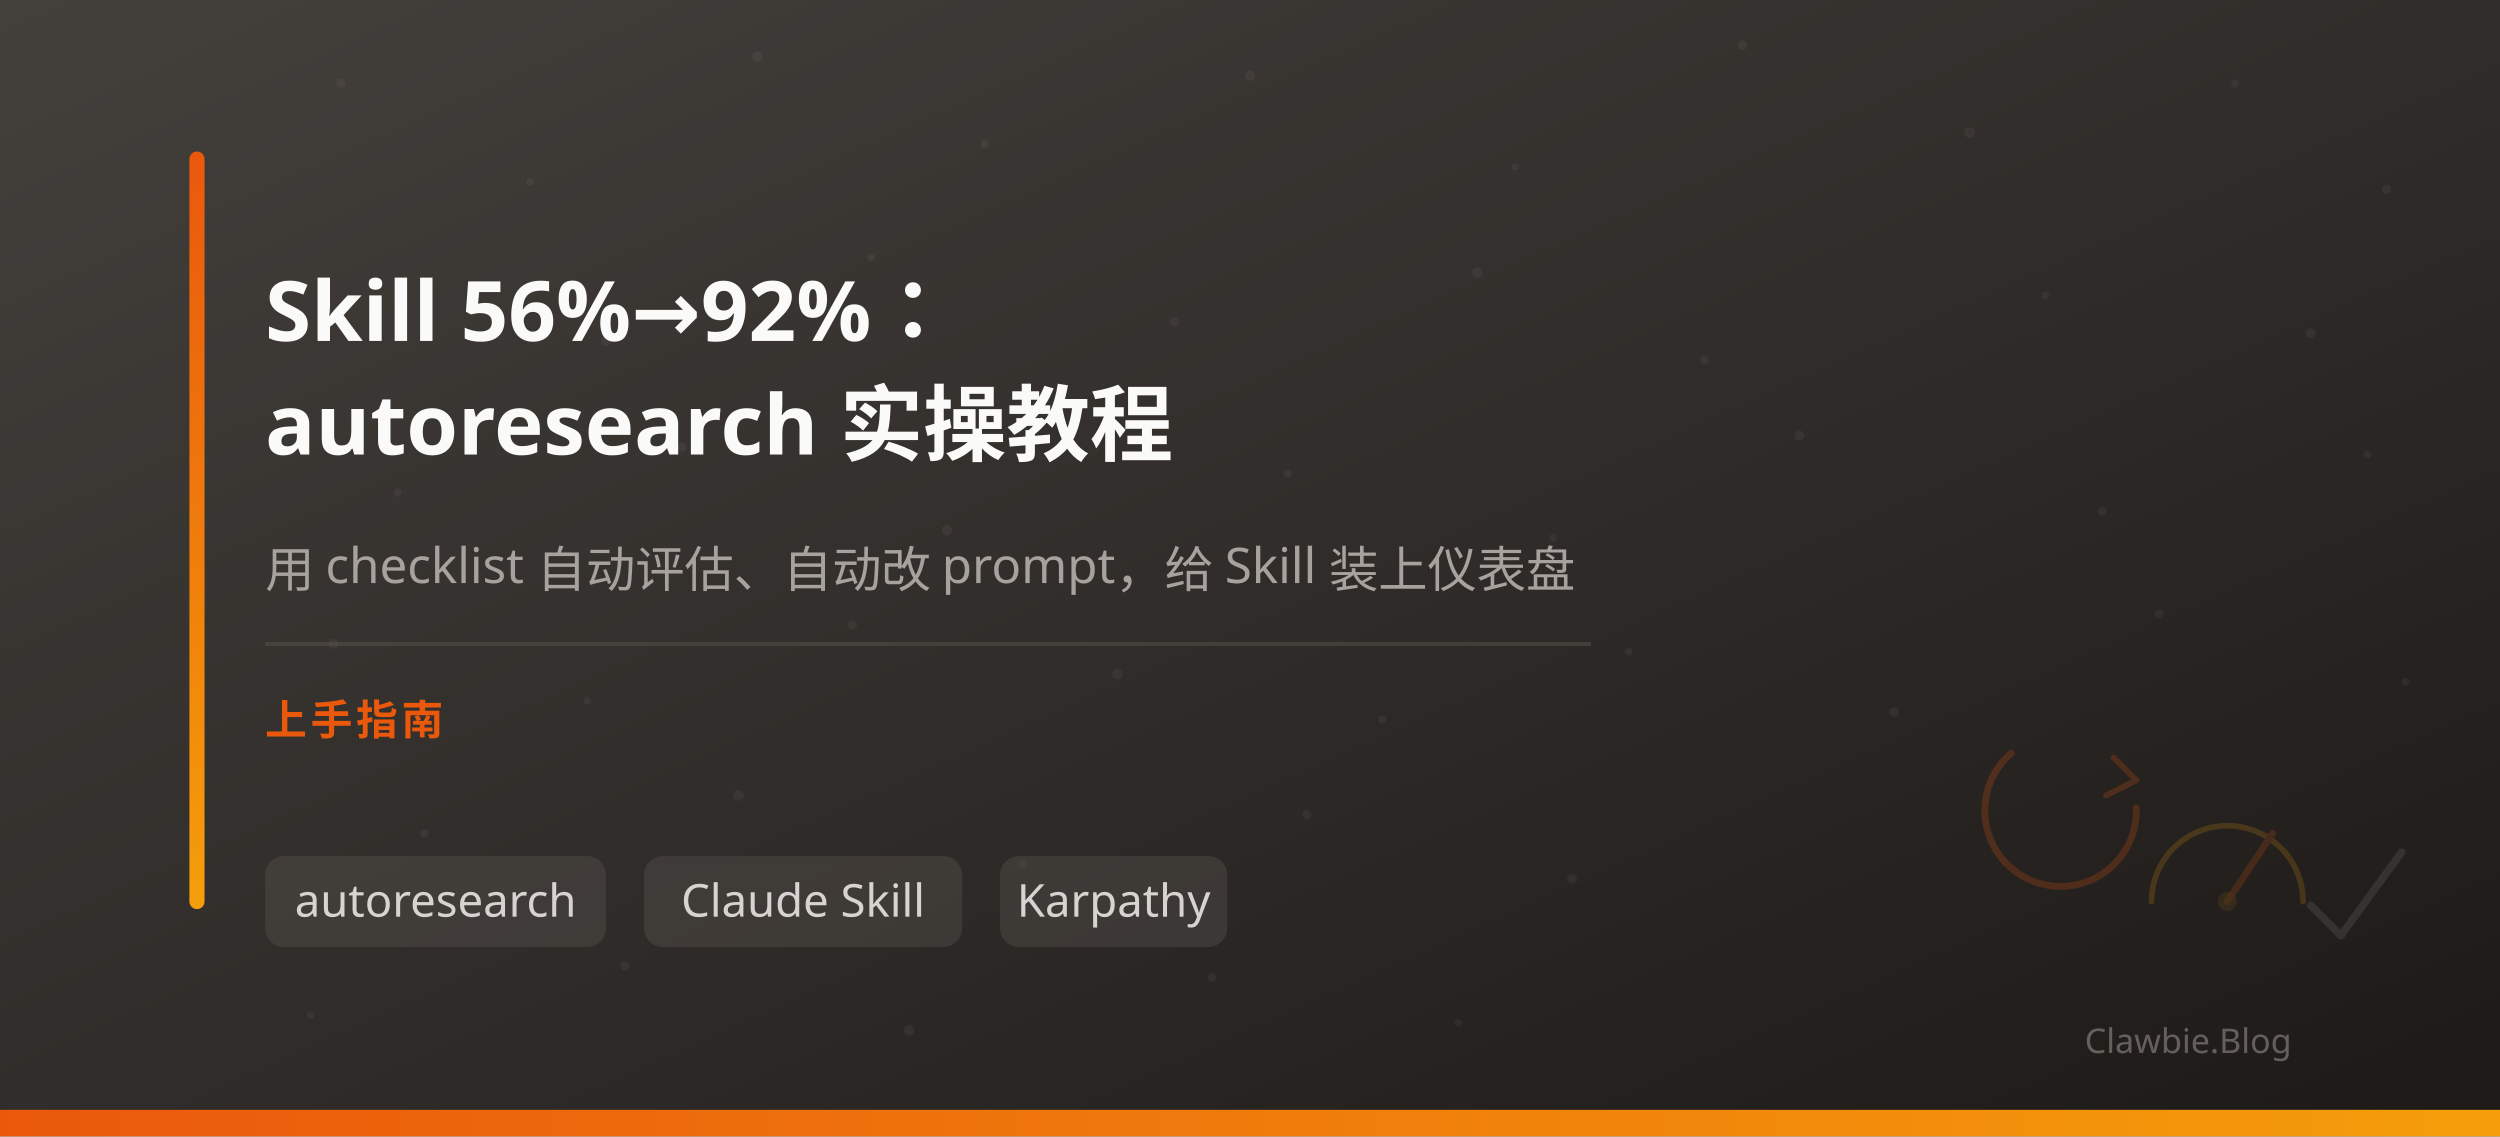
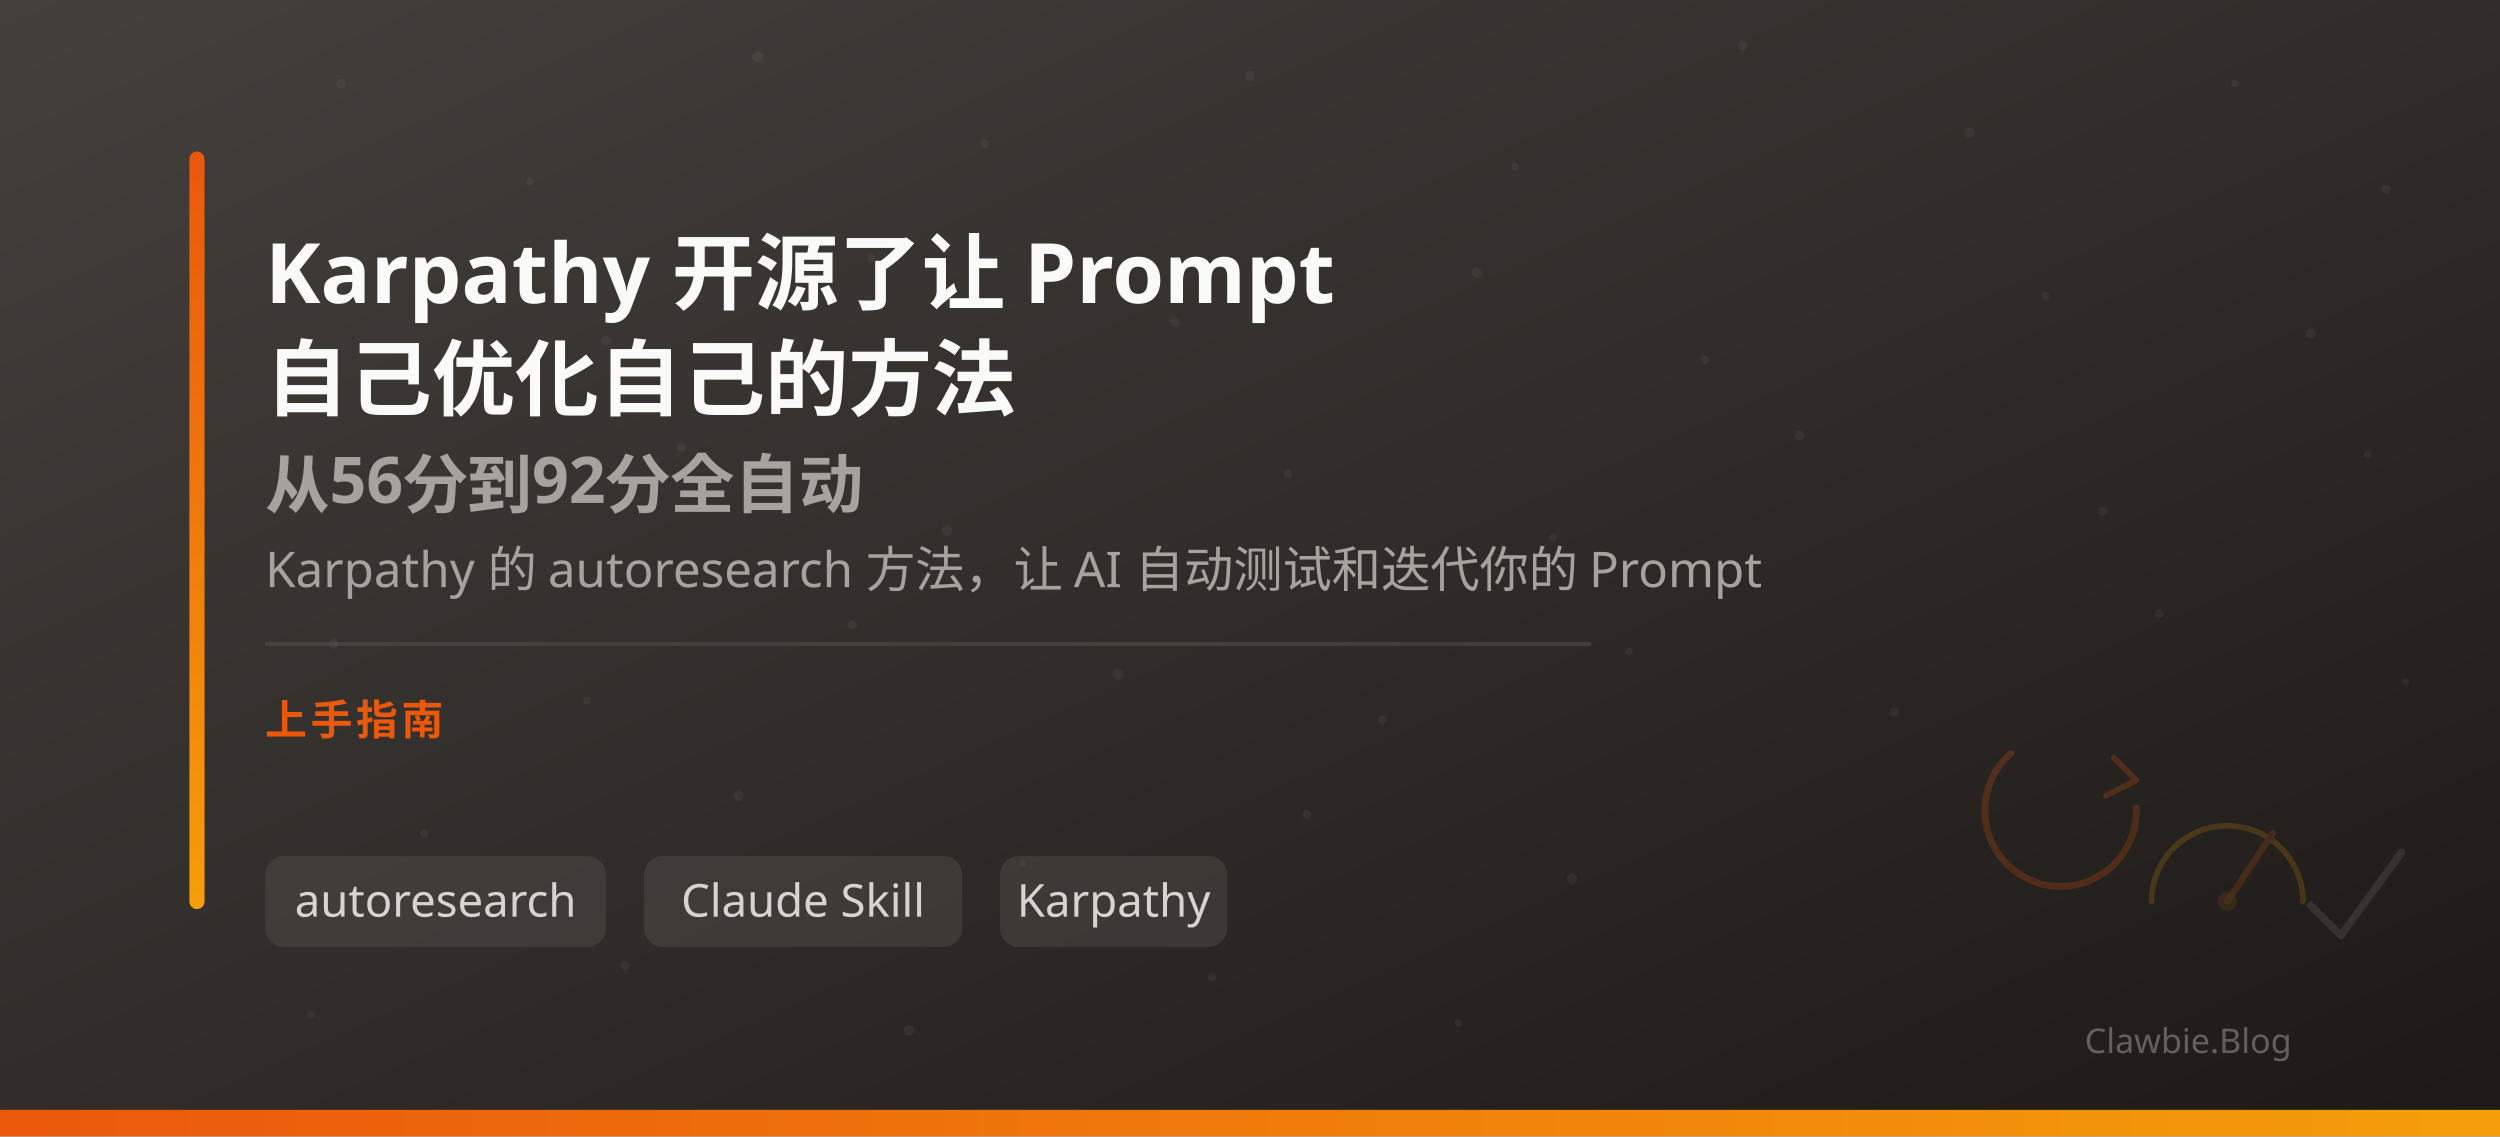
<svg xmlns="http://www.w3.org/2000/svg" width="660" height="300" viewBox="0 0 660 300">
  <defs>
    <linearGradient id="bg" x1="0" y1="0" x2="1" y2="1">
      <stop offset="0%" stop-color="#44403C" />
      <stop offset="100%" stop-color="#1C1917" />
    </linearGradient>
    <linearGradient id="accent" x1="0" y1="0" x2="1" y2="0">
      <stop offset="0%" stop-color="#EA580C" />
      <stop offset="100%" stop-color="#F59E0B" />
    </linearGradient>
    <linearGradient id="accentV" x1="0" y1="0" x2="0" y2="1">
      <stop offset="0%" stop-color="#EA580C" />
      <stop offset="100%" stop-color="#F59E0B" />
    </linearGradient>
  </defs>
  <rect width="660" height="300" fill="url(#bg)" />
  <g fill="#D6D3D1" opacity="0.06">
    <circle cx="90" cy="22" r="1.2" />
    <circle cx="140" cy="48" r="1" />
    <circle cx="200" cy="15" r="1.4" />
    <circle cx="260" cy="38" r="1.1" />
    <circle cx="330" cy="20" r="1.3" />
    <circle cx="400" cy="44" r="1" />
    <circle cx="460" cy="12" r="1.2" />
    <circle cx="520" cy="35" r="1.4" />
    <circle cx="590" cy="22" r="1" />
    <circle cx="630" cy="50" r="1.2" />
    <circle cx="75" cy="75" r="1.1" />
    <circle cx="160" cy="90" r="1.3" />
    <circle cx="230" cy="68" r="1" />
    <circle cx="310" cy="85" r="1.2" />
    <circle cx="390" cy="72" r="1.4" />
    <circle cx="450" cy="95" r="1.1" />
    <circle cx="540" cy="78" r="1" />
    <circle cx="610" cy="88" r="1.3" />
    <circle cx="105" cy="130" r="1" />
    <circle cx="180" cy="118" r="1.2" />
    <circle cx="250" cy="140" r="1.4" />
    <circle cx="340" cy="125" r="1.1" />
    <circle cx="410" cy="142" r="1" />
    <circle cx="475" cy="115" r="1.3" />
    <circle cx="555" cy="135" r="1.2" />
    <circle cx="625" cy="120" r="1" />
    <circle cx="88" cy="170" r="1.3" />
    <circle cx="155" cy="185" r="1" />
    <circle cx="225" cy="165" r="1.2" />
    <circle cx="295" cy="178" r="1.4" />
    <circle cx="365" cy="190" r="1.1" />
    <circle cx="430" cy="172" r="1" />
    <circle cx="500" cy="188" r="1.3" />
    <circle cx="570" cy="162" r="1.2" />
    <circle cx="635" cy="180" r="1" />
    <circle cx="112" cy="220" r="1.1" />
    <circle cx="195" cy="210" r="1.4" />
    <circle cx="270" cy="228" r="1" />
    <circle cx="345" cy="215" r="1.2" />
    <circle cx="415" cy="232" r="1.3" />
    <circle cx="82" cy="268" r="1" />
    <circle cx="165" cy="255" r="1.2" />
    <circle cx="240" cy="272" r="1.4" />
    <circle cx="320" cy="258" r="1.1" />
    <circle cx="385" cy="270" r="1" />
  </g>
  <rect x="50" y="40" width="4" height="200" fill="url(#accentV)" rx="2" />
  <text font-family="'PingFang SC','Hiragino Sans GB','Microsoft YaHei',sans-serif" font-weight="700" font-size="22" fill="#FAFAF9">
-     <tspan x="70" y="90">Skill 56%→92%：</tspan>
-     <tspan x="70" dy="30">autoresearch 实操教程</tspan>
+     <tspan x="70" y="80">Karpathy 开源了让 Prompt</tspan>
+     <tspan x="70" dy="28">自己优化自己的方法</tspan>
+     <tspan x="70" dy="26" font-size="17" fill="#A8A29E">从56分到92分全自动</tspan>
  </text>
  <text font-family="'PingFang SC','Hiragino Sans GB','Microsoft YaHei',sans-serif" font-size="13" fill="#A8A29E">
-     <tspan x="70" y="155">用 checklist 自动评估、自动改 prompt，给 Skill 装上仪表盘</tspan>
+     <tspan x="70" y="155">Karpathy 的 autoresearch 方法，让 AI 自动测试和迭代你的 Prompt</tspan>
  </text>
  <line x1="70" y1="170" x2="420" y2="170" stroke="#57534E" stroke-width="1" opacity="0.5" />
  <text font-family="'PingFang SC','Hiragino Sans GB','Microsoft YaHei',sans-serif" font-size="11" fill="#EA580C" font-weight="600" letter-spacing="1">
    <tspan x="70" y="194">上手指南</tspan>
  </text>
  <rect x="70" y="226" width="90" height="24" rx="5" fill="#57534E" opacity="0.4" />
  <text font-family="'PingFang SC','Hiragino Sans GB','Microsoft YaHei',sans-serif" font-size="12" fill="#D6D3D1" x="115" y="242" text-anchor="middle">autoresearch</text>
  <rect x="170" y="226" width="84" height="24" rx="5" fill="#57534E" opacity="0.4" />
  <text font-family="'PingFang SC','Hiragino Sans GB','Microsoft YaHei',sans-serif" font-size="12" fill="#D6D3D1" x="212" y="242" text-anchor="middle">Claude Skill</text>
  <rect x="264" y="226" width="60" height="24" rx="5" fill="#57534E" opacity="0.4" />
  <text font-family="'PingFang SC','Hiragino Sans GB','Microsoft YaHei',sans-serif" font-size="12" fill="#D6D3D1" x="294" y="242" text-anchor="middle">Karpathy</text>
  <g transform="translate(520, 190)" opacity="0.22" stroke="#EA580C" stroke-width="1.8" fill="none">
    <circle cx="24" cy="24" r="20" stroke-dasharray="80 45" stroke-linecap="round" />
    <polyline points="38,10 44,16 36,20" stroke-width="1.5" stroke-linecap="round" stroke-linejoin="round" />
  </g>
  <g transform="translate(568, 210)" opacity="0.18" stroke="#F59E0B" stroke-width="1.5" fill="none">
    <path d="M0,28 A20,20 0 0,1 40,28" stroke-linecap="round" />
    <line x1="20" y1="28" x2="32" y2="10" stroke="#EA580C" stroke-width="1.8" stroke-linecap="round" />
    <circle cx="20" cy="28" r="2.5" fill="#F59E0B" stroke="none" opacity="0.5" />
  </g>
  <g transform="translate(610, 225)" opacity="0.15" stroke="#A8A29E" stroke-width="2" fill="none" stroke-linecap="round" stroke-linejoin="round">
    <polyline points="0,14 8,22 24,0" />
  </g>
  <text font-family="'PingFang SC','Hiragino Sans GB','Microsoft YaHei',sans-serif" font-size="9" fill="#A8A29E" opacity="0.5" x="605" y="278" text-anchor="end">Clawbie.Blog</text>
  <rect x="0" y="293" width="660" height="7" fill="url(#accent)" />
</svg>
